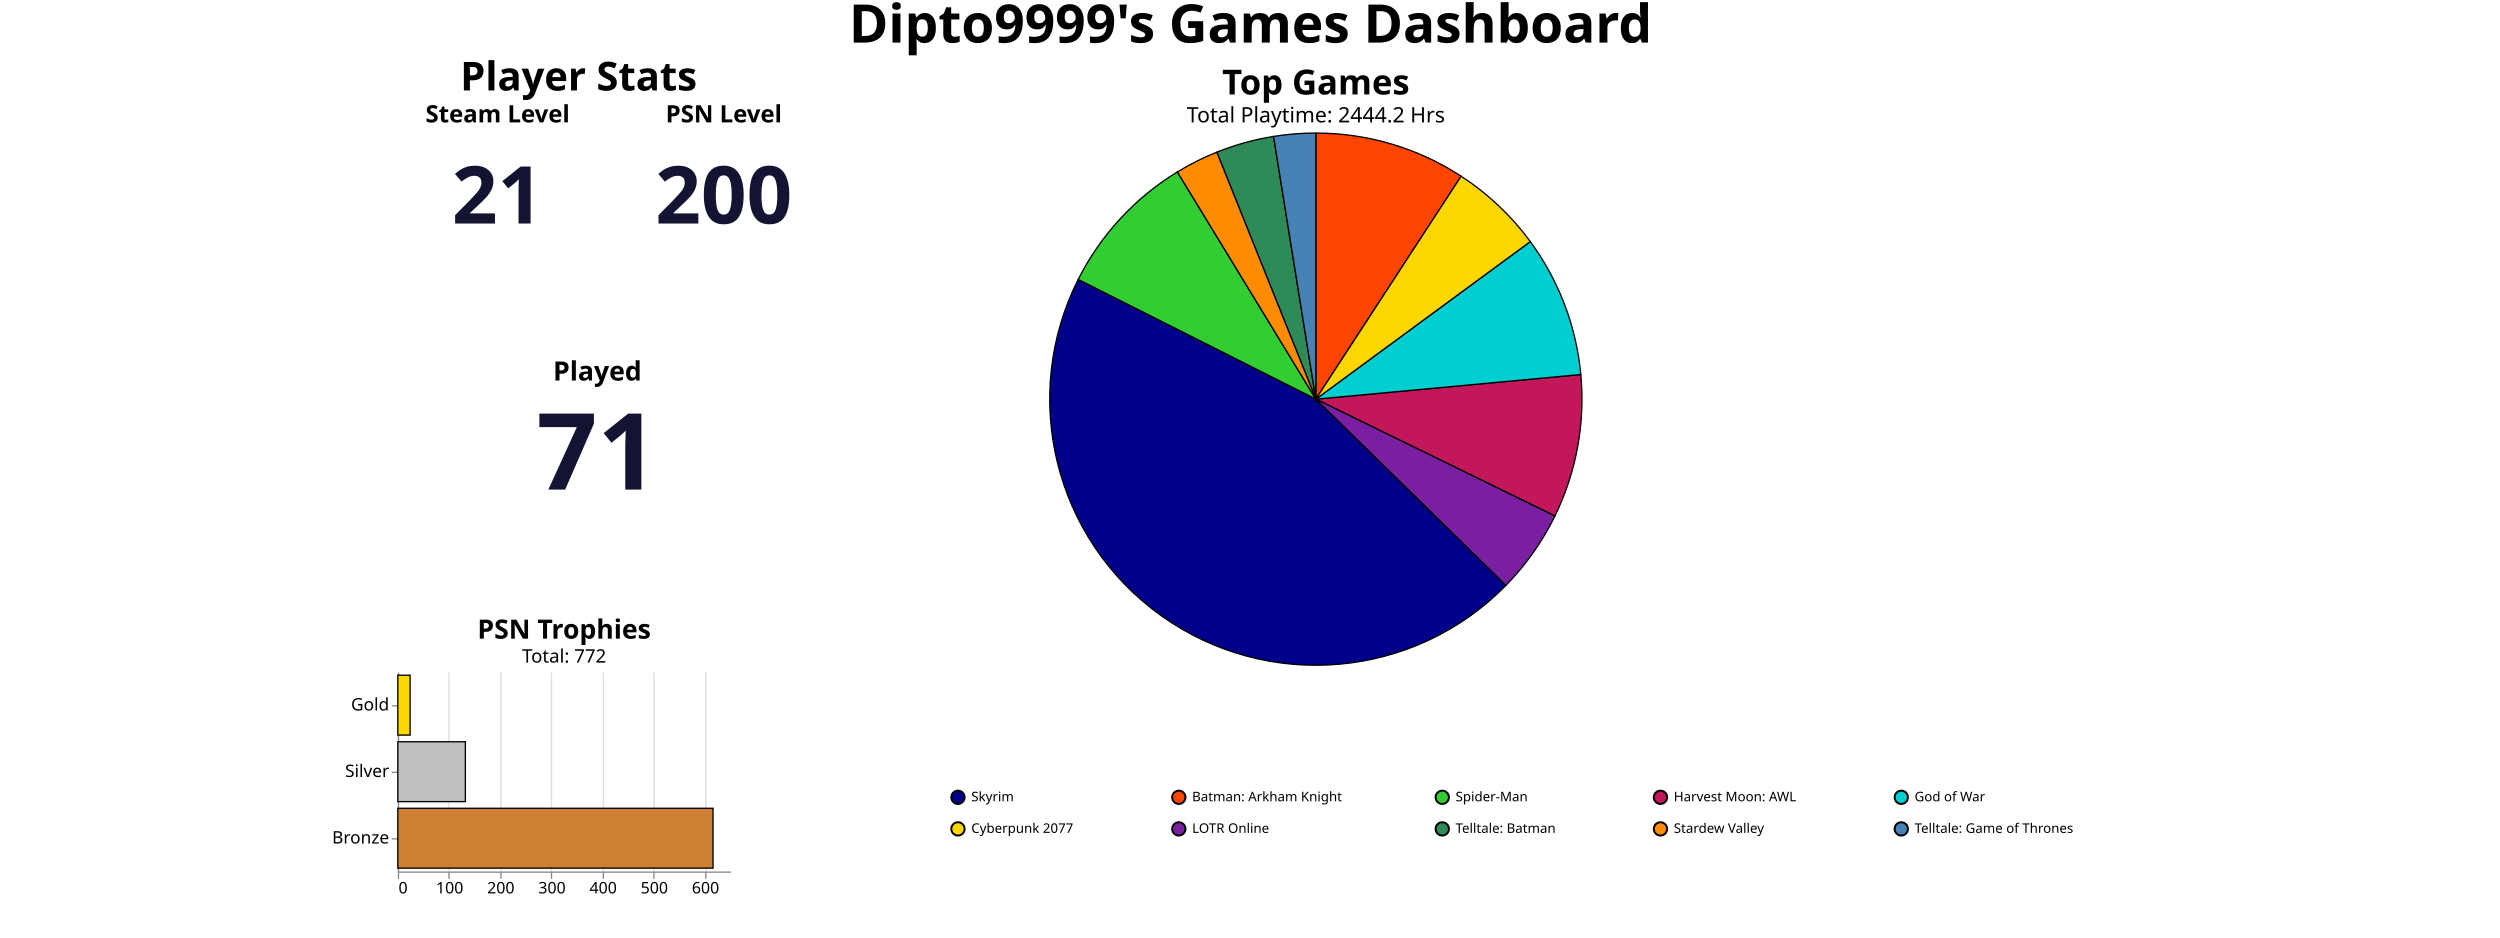
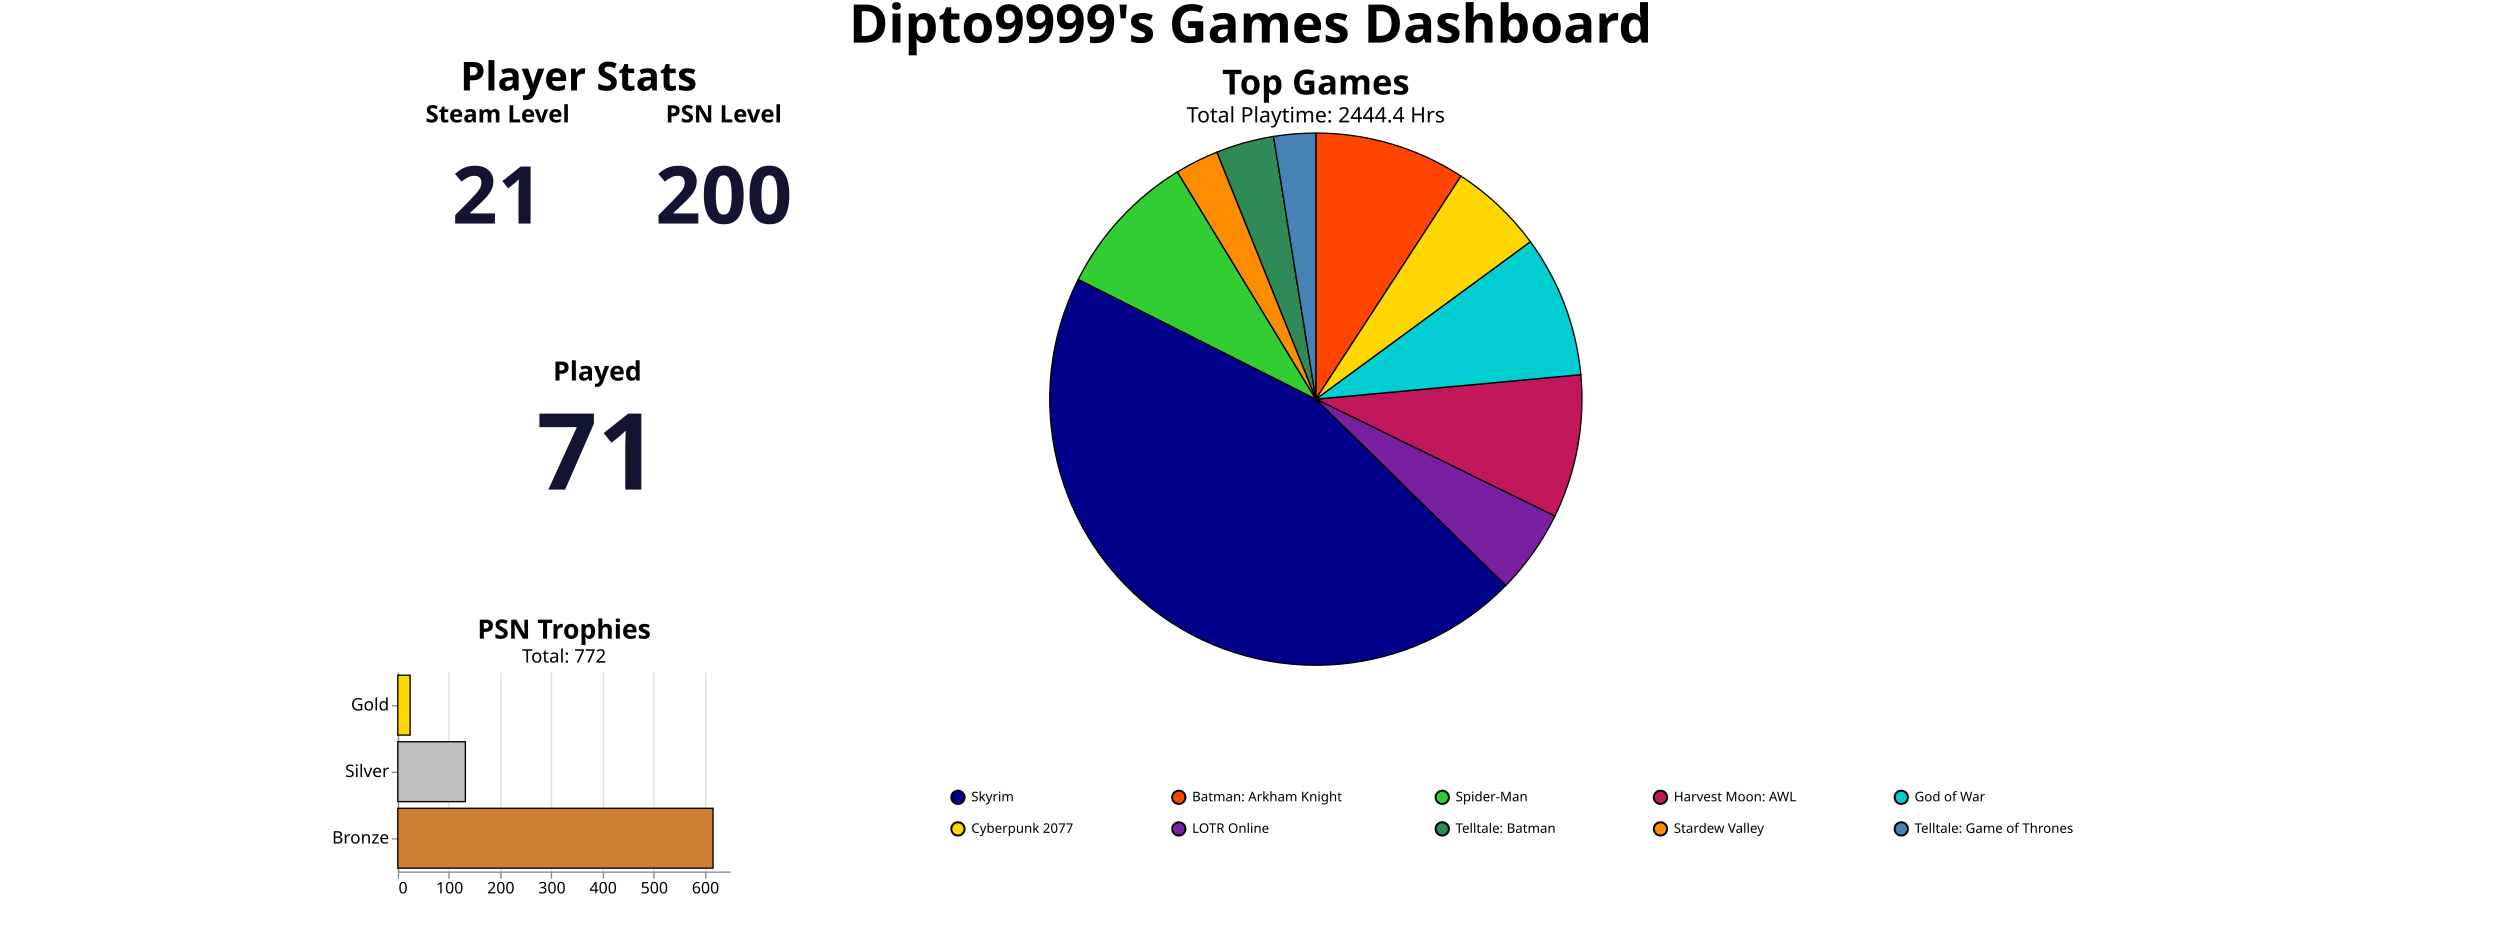
<svg xmlns="http://www.w3.org/2000/svg" version="1.1" class="marks" width="1879" height="705" viewBox="0 0 1879 705">
  <rect width="1879" height="705" fill="white" />
  <g fill="none" stroke-miterlimit="10" transform="translate(299,100)">
    <g class="mark-group role-frame root" role="graphics-object" aria-roledescription="group mark container">
      <g transform="translate(0,0)">
        <path class="background" aria-hidden="true" d="M0,0h0v0h0Z" />
        <g>
          <g class="mark-group role-scope concat_0_group" role="graphics-object" aria-roledescription="group mark container">
            <g transform="translate(0,0)">
              <path class="background" aria-hidden="true" d="M0,0h0v0h0Z" />
              <g>
                <g class="mark-group role-scope concat_0_concat_0_group" role="graphics-object" aria-roledescription="group mark container">
                  <g transform="translate(0,0)">
                    <path class="background" aria-hidden="true" d="M0,0h0v0h0Z" />
                    <g>
                      <g class="mark-group role-scope concat_0_concat_0_concat_0_group" role="graphics-object" aria-roledescription="group mark container">
                        <g transform="translate(0,0)">
                          <path class="background" aria-hidden="true" d="M0,0h150v150h-150Z" stroke="#ddd" stroke-opacity="0" stroke-width="1.5" />
                          <g>
                            <g class="mark-text role-mark concat_0_concat_0_concat_0_marks" role="graphics-object" aria-roledescription="text mark container">
                              <text aria-label="Metric: Steam Level; Value: 21" role="graphics-symbol" aria-roledescription="text mark" text-anchor="middle" transform="translate(75,68)" font-family="sans-serif" font-size="60px" font-weight="bold" fill="#141331">21</text>
                            </g>
                            <g class="mark-group role-title">
                              <g transform="translate(75,-22)">
                                <path class="background" aria-hidden="true" d="M0,0h0v0h0Z" pointer-events="none" />
                                <g>
                                  <g class="mark-text role-title-text" role="graphics-symbol" aria-roledescription="title" aria-label="Title text 'Steam Level'" pointer-events="none">
                                    <text text-anchor="middle" transform="translate(0,14)" font-family="sans-serif" font-size="18px" font-weight="bold" fill="#000" opacity="1">Steam Level</text>
                                  </g>
                                </g>
                                <path class="foreground" aria-hidden="true" d="" pointer-events="none" display="none" />
                              </g>
                            </g>
                          </g>
                          <path class="foreground" aria-hidden="true" d="" display="none" />
                        </g>
                      </g>
                      <g class="mark-group role-scope concat_0_concat_0_concat_1_group" role="graphics-object" aria-roledescription="group mark container">
                        <g transform="translate(170,0)">
                          <path class="background" aria-hidden="true" d="M0,0h150v150h-150Z" stroke="#ddd" stroke-opacity="0" stroke-width="1.5" />
                          <g>
                            <g class="mark-text role-mark concat_0_concat_0_concat_1_marks" role="graphics-object" aria-roledescription="text mark container">
                              <text aria-label="Metric: PSN Level; Value: 200" role="graphics-symbol" aria-roledescription="text mark" text-anchor="middle" transform="translate(75,68)" font-family="sans-serif" font-size="60px" font-weight="bold" fill="#141331">200</text>
                            </g>
                            <g class="mark-group role-title">
                              <g transform="translate(75,-22)">
                                <path class="background" aria-hidden="true" d="M0,0h0v0h0Z" pointer-events="none" />
                                <g>
                                  <g class="mark-text role-title-text" role="graphics-symbol" aria-roledescription="title" aria-label="Title text 'PSN Level'" pointer-events="none">
                                    <text text-anchor="middle" transform="translate(0,14)" font-family="sans-serif" font-size="18px" font-weight="bold" fill="#000" opacity="1">PSN Level</text>
                                  </g>
                                </g>
                                <path class="foreground" aria-hidden="true" d="" pointer-events="none" display="none" />
                              </g>
                            </g>
                          </g>
                          <path class="foreground" aria-hidden="true" d="" display="none" />
                        </g>
                      </g>
                    </g>
                    <path class="foreground" aria-hidden="true" d="" display="none" />
                  </g>
                </g>
                <g class="mark-group role-scope concat_0_concat_1_group" role="graphics-object" aria-roledescription="group mark container">
                  <g transform="translate(0,194)">
                    <path class="background" aria-hidden="true" d="M0,0h300v150h-300Z" stroke="#ddd" stroke-opacity="0" stroke-width="1.5" />
                    <g>
                      <g class="mark-text role-mark concat_0_concat_1_marks" role="graphics-object" aria-roledescription="text mark container">
                        <text aria-label="Metric: Played; Value: 71" role="graphics-symbol" aria-roledescription="text mark" text-anchor="middle" transform="translate(150,74)" font-family="sans-serif" font-size="80px" font-weight="bold" fill="#141331">71</text>
                      </g>
                      <g class="mark-group role-title">
                        <g transform="translate(150,-24)">
                          <path class="background" aria-hidden="true" d="M0,0h0v0h0Z" pointer-events="none" />
                          <g>
                            <g class="mark-text role-title-text" role="graphics-symbol" aria-roledescription="title" aria-label="Title text 'Played'" pointer-events="none">
                              <text text-anchor="middle" transform="translate(0,16)" font-family="sans-serif" font-size="20px" font-weight="bold" fill="#000" opacity="1">Played</text>
                            </g>
                          </g>
                          <path class="foreground" aria-hidden="true" d="" pointer-events="none" display="none" />
                        </g>
                      </g>
                    </g>
                    <path class="foreground" aria-hidden="true" d="" display="none" />
                  </g>
                </g>
                <g class="mark-group role-scope concat_0_concat_2_group" role="graphics-object" aria-roledescription="group mark container">
                  <g transform="translate(0,405)">
                    <path class="background" aria-hidden="true" d="M0,0h250v150h-250Z" stroke="#ddd" stroke-opacity="0" stroke-width="1.5" />
                    <g>
                      <g class="mark-group role-axis" aria-hidden="true">
                        <g transform="translate(0.5,150.5)">
                          <path class="background" aria-hidden="true" d="M0,0h0v0h0Z" pointer-events="none" />
                          <g>
                            <g class="mark-rule role-axis-grid" pointer-events="none">
                              <line transform="translate(0,0)" x2="0" y2="-150" stroke="#ddd" stroke-width="1" opacity="1" />
                              <line transform="translate(38,0)" x2="0" y2="-150" stroke="#ddd" stroke-width="1" opacity="1" />
                              <line transform="translate(77,0)" x2="0" y2="-150" stroke="#ddd" stroke-width="1" opacity="1" />
                              <line transform="translate(115,0)" x2="0" y2="-150" stroke="#ddd" stroke-width="1" opacity="1" />
                              <line transform="translate(154,0)" x2="0" y2="-150" stroke="#ddd" stroke-width="1" opacity="1" />
                              <line transform="translate(192,0)" x2="0" y2="-150" stroke="#ddd" stroke-width="1" opacity="1" />
                              <line transform="translate(231,0)" x2="0" y2="-150" stroke="#ddd" stroke-width="1" opacity="1" />
                            </g>
                          </g>
                          <path class="foreground" aria-hidden="true" d="" pointer-events="none" display="none" />
                        </g>
                      </g>
                      <g class="mark-group role-axis" role="graphics-symbol" aria-roledescription="axis" aria-label="X-axis for a linear scale with values from 0 to 650">
                        <g transform="translate(0.5,150.5)">
                          <path class="background" aria-hidden="true" d="M0,0h0v0h0Z" pointer-events="none" />
                          <g>
                            <g class="mark-rule role-axis-tick" pointer-events="none">
                              <line transform="translate(0,0)" x2="0" y2="5" stroke="#888" stroke-width="1" opacity="1" />
                              <line transform="translate(38,0)" x2="0" y2="5" stroke="#888" stroke-width="1" opacity="1" />
                              <line transform="translate(77,0)" x2="0" y2="5" stroke="#888" stroke-width="1" opacity="1" />
                              <line transform="translate(115,0)" x2="0" y2="5" stroke="#888" stroke-width="1" opacity="1" />
                              <line transform="translate(154,0)" x2="0" y2="5" stroke="#888" stroke-width="1" opacity="1" />
                              <line transform="translate(192,0)" x2="0" y2="5" stroke="#888" stroke-width="1" opacity="1" />
                              <line transform="translate(231,0)" x2="0" y2="5" stroke="#888" stroke-width="1" opacity="1" />
                            </g>
                            <g class="mark-text role-axis-label" pointer-events="none">
                              <text text-anchor="start" transform="translate(0,16)" font-family="sans-serif" font-size="12px" fill="#000" opacity="1">0</text>
                              <text text-anchor="middle" transform="translate(38.46154,16)" font-family="sans-serif" font-size="12px" fill="#000" opacity="1">100</text>
                              <text text-anchor="middle" transform="translate(76.92308,16)" font-family="sans-serif" font-size="12px" fill="#000" opacity="1">200</text>
                              <text text-anchor="middle" transform="translate(115.3846,16)" font-family="sans-serif" font-size="12px" fill="#000" opacity="1">300</text>
                              <text text-anchor="middle" transform="translate(153.8462,16)" font-family="sans-serif" font-size="12px" fill="#000" opacity="1">400</text>
                              <text text-anchor="middle" transform="translate(192.3077,16)" font-family="sans-serif" font-size="12px" fill="#000" opacity="1">500</text>
                              <text text-anchor="middle" transform="translate(230.7692,16)" font-family="sans-serif" font-size="12px" fill="#000" opacity="1">600</text>
                            </g>
                            <g class="mark-rule role-axis-domain" pointer-events="none">
                              <line transform="translate(0,0)" x2="250" y2="0" stroke="#888" stroke-width="1" opacity="1" />
                            </g>
                          </g>
                          <path class="foreground" aria-hidden="true" d="" pointer-events="none" display="none" />
                        </g>
                      </g>
                      <g class="mark-group role-axis" role="graphics-symbol" aria-roledescription="axis" aria-label="Y-axis for a discrete scale with 3 values: Gold, Silver, Bronze">
                        <g transform="translate(0.5,0.5)">
                          <path class="background" aria-hidden="true" d="M0,0h0v0h0Z" pointer-events="none" />
                          <g>
                            <g class="mark-rule role-axis-tick" pointer-events="none">
                              <line transform="translate(0,25)" x2="-5" y2="0" stroke="#888" stroke-width="1" opacity="1" />
                              <line transform="translate(0,75)" x2="-5" y2="0" stroke="#888" stroke-width="1" opacity="1" />
                              <line transform="translate(0,125)" x2="-5" y2="0" stroke="#888" stroke-width="1" opacity="1" />
                            </g>
                            <g class="mark-text role-axis-label" pointer-events="none">
                              <text text-anchor="end" transform="translate(-7,28.5)" font-family="sans-serif" font-size="13px" fill="#000" opacity="1">Gold</text>
                              <text text-anchor="end" transform="translate(-7,78.5)" font-family="sans-serif" font-size="13px" fill="#000" opacity="1">Silver</text>
                              <text text-anchor="end" transform="translate(-7,128.5)" font-family="sans-serif" font-size="13px" fill="#000" opacity="1">Bronze</text>
                            </g>
                            <g class="mark-rule role-axis-domain" pointer-events="none">
                              <line transform="translate(0,0)" x2="0" y2="150" stroke="#888" stroke-width="1" opacity="1" />
                            </g>
                          </g>
                          <path class="foreground" aria-hidden="true" d="" pointer-events="none" display="none" />
                        </g>
                      </g>
                      <g class="mark-rect role-mark concat_0_concat_2_marks" role="graphics-object" aria-roledescription="rect mark container">
                        <path aria-label="count: 24; type: Gold; Trophy: Gold; Count: 24" role="graphics-symbol" aria-roledescription="bar" d="M0,2.5h9.231v45h-9.231Z" fill="#FFD700" stroke="black" stroke-width="1" />
                        <path aria-label="count: 132; type: Silver; Trophy: Silver; Count: 132" role="graphics-symbol" aria-roledescription="bar" d="M0,52.5h50.769v45h-50.769Z" fill="#C0C0C0" stroke="black" stroke-width="1" />
                        <path aria-label="count: 616; type: Bronze; Trophy: Bronze; Count: 616" role="graphics-symbol" aria-roledescription="bar" d="M0,102.5h236.923v45h-236.923Z" fill="#CD7F32" stroke="black" stroke-width="1" />
                      </g>
                      <g class="mark-group role-title">
                        <g transform="translate(125,-41)">
                          <path class="background" aria-hidden="true" d="M0,0h0v0h0Z" pointer-events="none" />
                          <g>
                            <g class="mark-text role-title-text" role="graphics-symbol" aria-roledescription="title" aria-label="Title text 'PSN Trophies'" pointer-events="none">
                              <text text-anchor="middle" transform="translate(0,16)" font-family="sans-serif" font-size="20px" font-weight="bold" fill="#000" opacity="1">PSN Trophies</text>
                            </g>
                            <g class="mark-text role-title-subtitle" role="graphics-symbol" aria-roledescription="subtitle" aria-label="Subtitle text 'Total: 772'" pointer-events="none">
                              <text text-anchor="middle" transform="translate(0,34)" font-family="sans-serif" font-size="14px" fill="#000" opacity="1">Total: 772</text>
                            </g>
                          </g>
                          <path class="foreground" aria-hidden="true" d="" pointer-events="none" display="none" />
                        </g>
                      </g>
                    </g>
                    <path class="foreground" aria-hidden="true" d="" display="none" />
                  </g>
                </g>
                <g class="mark-group role-title">
                  <g transform="translate(135.905,-56)">
                    <path class="background" aria-hidden="true" d="M0,0h0v0h0Z" pointer-events="none" />
                    <g>
                      <g class="mark-text role-title-text" role="graphics-symbol" aria-roledescription="title" aria-label="Title text 'Player Stats'" pointer-events="none">
                        <text text-anchor="middle" transform="translate(0,24)" font-family="sans-serif" font-size="30px" font-weight="bold" fill="#000" opacity="1">Player Stats</text>
                      </g>
                    </g>
                    <path class="foreground" aria-hidden="true" d="" pointer-events="none" display="none" />
                  </g>
                </g>
              </g>
              <path class="foreground" aria-hidden="true" d="" display="none" />
            </g>
          </g>
          <g class="mark-group role-scope concat_1_group" role="graphics-object" aria-roledescription="group mark container">
            <g transform="translate(340,0)">
              <path class="background" aria-hidden="true" d="M0,0h700v400h-700Z" />
              <g>
                <g class="mark-arc role-mark concat_1_marks" role="graphics-object" aria-roledescription="arc mark container">
-                   <path aria-label="playtime_percentage: 45.08; name: Skyrim; Game: Skyrim; Time (Hrs): 845.3; Playtime (%): 45.08" role="graphics-symbol" aria-roledescription="arc mark" transform="translate(350,200)" d="M-178.619,-89.974A200,200,0,0,0,142.858,139.97L0,0Z" fill="#00008B" stroke="black" stroke-width="1" />
-                   <path aria-label="playtime_percentage: 9.19; name: Batman: Arkham Knight; Game: Batman: Arkham Knight; Time (Hrs): 172.2; Playtime (%): 9.19" role="graphics-symbol" aria-roledescription="arc mark" transform="translate(350,200)" d="M109.193,-167.562A200,200,0,0,0,0,-200L0,0Z" fill="#FF4500" stroke="black" stroke-width="1" />
-                   <path aria-label="playtime_percentage: 8.86; name: Spider-Man; Game: Spider-Man; Time (Hrs): 166.1; Playtime (%): 8.86" role="graphics-symbol" aria-roledescription="arc mark" transform="translate(350,200)" d="M-104.089,-170.779A200,200,0,0,0,-178.619,-89.974L0,0Z" fill="#32CD32" stroke="black" stroke-width="1" />
-                   <path aria-label="playtime_percentage: 8.71; name: Harvest Moon: AWL; Game: Harvest Moon: AWL; Time (Hrs): 163.4; Playtime (%): 8.71" role="graphics-symbol" aria-roledescription="arc mark" transform="translate(350,200)" d="M179.68,87.835A200,200,0,0,0,199.141,-18.513L0,0Z" fill="#C2185B" stroke="black" stroke-width="1" />
-                   <path aria-label="playtime_percentage: 8.61; name: God of War; Game: God of War; Time (Hrs): 161.5; Playtime (%): 8.61" role="graphics-symbol" aria-roledescription="arc mark" transform="translate(350,200)" d="M199.141,-18.513A200,200,0,0,0,161.158,-118.44L0,0Z" fill="#00CED1" stroke="black" stroke-width="1" />
-                   <path aria-label="playtime_percentage: 5.72; name: Cyberpunk 2077; Game: Cyberpunk 2077; Time (Hrs): 107.3; Playtime (%): 5.72" role="graphics-symbol" aria-roledescription="arc mark" transform="translate(350,200)" d="M161.158,-118.44A200,200,0,0,0,109.193,-167.562L0,0Z" fill="#FFD700" stroke="black" stroke-width="1" />
-                   <path aria-label="playtime_percentage: 5.1; name: LOTR Online; Game: LOTR Online; Time (Hrs): 95.7; Playtime (%): 5.10" role="graphics-symbol" aria-roledescription="arc mark" transform="translate(350,200)" d="M142.858,139.97A200,200,0,0,0,179.68,87.835L0,0Z" fill="#7B1FA2" stroke="black" stroke-width="1" />
-                   <path aria-label="playtime_percentage: 3.53; name: Telltale: Batman; Game: Telltale: Batman; Time (Hrs): 66.2; Playtime (%): 3.53" role="graphics-symbol" aria-roledescription="arc mark" transform="translate(350,200)" d="M-31.79,-197.457A200,200,0,0,0,-74.456,-185.624L0,0Z" fill="#2E8B57" stroke="black" stroke-width="1" />
-                   <path aria-label="playtime_percentage: 2.64; name: Stardew Valley; Game: Stardew Valley; Time (Hrs): 49.5; Playtime (%): 2.64" role="graphics-symbol" aria-roledescription="arc mark" transform="translate(350,200)" d="M-74.456,-185.624A200,200,0,0,0,-104.089,-170.779L0,0Z" fill="#FF8C00" stroke="black" stroke-width="1" />
-                   <path aria-label="playtime_percentage: 2.54; name: Telltale: Game of Thrones; Game: Telltale: Game of Thrones; Time (Hrs): 47.7; Playtime (%): 2.54" role="graphics-symbol" aria-roledescription="arc mark" transform="translate(350,200)" d="M0,-200A200,200,0,0,0,-31.79,-197.457L0,0Z" fill="#4682B4" stroke="black" stroke-width="1" />
+                   <path aria-label="playtime_percentage: 45.08; name: Skyrim; Game: Skyrim; Time (Hrs): 845.3; Playtime (%): 45.08" role="graphics-symbol" aria-roledescription="arc mark" transform="translate(350,200)" d="M-178.609,-89.994A200,200,0,0,0,142.803,140.026L0,0Z" fill="#00008B" stroke="black" stroke-width="1" />
+                   <path aria-label="playtime_percentage: 9.18; name: Batman: Arkham Knight; Game: Batman: Arkham Knight; Time (Hrs): 172.2; Playtime (%): 9.18" role="graphics-symbol" aria-roledescription="arc mark" transform="translate(350,200)" d="M109.078,-167.637A200,200,0,0,0,0,-200L0,0Z" fill="#FF4500" stroke="black" stroke-width="1" />
+                   <path aria-label="playtime_percentage: 8.86; name: Spider-Man; Game: Spider-Man; Time (Hrs): 166.1; Playtime (%): 8.86" role="graphics-symbol" aria-roledescription="arc mark" transform="translate(350,200)" d="M-104.08,-170.784A200,200,0,0,0,-178.609,-89.994L0,0Z" fill="#32CD32" stroke="black" stroke-width="1" />
+                   <path aria-label="playtime_percentage: 8.71; name: Harvest Moon: AWL; Game: Harvest Moon: AWL; Time (Hrs): 163.4; Playtime (%): 8.71" role="graphics-symbol" aria-roledescription="arc mark" transform="translate(350,200)" d="M179.643,87.911A200,200,0,0,0,199.15,-18.417L0,0Z" fill="#C2185B" stroke="black" stroke-width="1" />
+                   <path aria-label="playtime_percentage: 8.61; name: God of War; Game: God of War; Time (Hrs): 161.5; Playtime (%): 8.61" role="graphics-symbol" aria-roledescription="arc mark" transform="translate(350,200)" d="M199.15,-18.417A200,200,0,0,0,161.222,-118.354L0,0Z" fill="#00CED1" stroke="black" stroke-width="1" />
+                   <path aria-label="playtime_percentage: 5.74; name: Cyberpunk 2077; Game: Cyberpunk 2077; Time (Hrs): 107.5; Playtime (%): 5.74" role="graphics-symbol" aria-roledescription="arc mark" transform="translate(350,200)" d="M161.222,-118.354A200,200,0,0,0,109.078,-167.637L0,0Z" fill="#FFD700" stroke="black" stroke-width="1" />
+                   <path aria-label="playtime_percentage: 5.1; name: LOTR Online; Game: LOTR Online; Time (Hrs): 95.7; Playtime (%): 5.10" role="graphics-symbol" aria-roledescription="arc mark" transform="translate(350,200)" d="M142.803,140.026A200,200,0,0,0,179.643,87.911L0,0Z" fill="#7B1FA2" stroke="black" stroke-width="1" />
+                   <path aria-label="playtime_percentage: 3.53; name: Telltale: Batman; Game: Telltale: Batman; Time (Hrs): 66.2; Playtime (%): 3.53" role="graphics-symbol" aria-roledescription="arc mark" transform="translate(350,200)" d="M-31.786,-197.458A200,200,0,0,0,-74.449,-185.627L0,0Z" fill="#2E8B57" stroke="black" stroke-width="1" />
+                   <path aria-label="playtime_percentage: 2.64; name: Stardew Valley; Game: Stardew Valley; Time (Hrs): 49.5; Playtime (%): 2.64" role="graphics-symbol" aria-roledescription="arc mark" transform="translate(350,200)" d="M-74.449,-185.627A200,200,0,0,0,-104.08,-170.784L0,0Z" fill="#FF8C00" stroke="black" stroke-width="1" />
+                   <path aria-label="playtime_percentage: 2.54; name: Telltale: Game of Thrones; Game: Telltale: Game of Thrones; Time (Hrs): 47.7; Playtime (%): 2.54" role="graphics-symbol" aria-roledescription="arc mark" transform="translate(350,200)" d="M0,-200A200,200,0,0,0,-31.786,-197.458L0,0Z" fill="#4682B4" stroke="black" stroke-width="1" />
                </g>
                <g class="mark-group role-legend" role="graphics-symbol" aria-roledescription="legend" aria-label="Symbol legend for fill color with 10 values: Skyrim, Batman: Arkham Knight, Spider-Man, Harvest Moon: AWL, God of War, ending with Telltale: Game of Thrones">
                  <g transform="translate(0,418)">
                    <path class="background" aria-hidden="true" d="M0,0h990v187h-990Z" pointer-events="none" />
                    <g>
                      <g class="mark-group role-legend-entry">
                        <g transform="translate(75,75)">
                          <path class="background" aria-hidden="true" d="M0,0h0v0h0Z" pointer-events="none" />
                          <g>
                            <g class="mark-group role-scope" role="graphics-object" aria-roledescription="group mark container">
                              <g transform="translate(0,0.25)">
                                <path class="background" aria-hidden="true" d="M0,0h89.384v12.5h-89.384Z" pointer-events="none" opacity="1" />
                                <g>
                                  <g class="mark-symbol role-legend-symbol" pointer-events="none">
                                    <path transform="translate(6,6)" d="M5,0A5,5,0,1,1,-5,0A5,5,0,1,1,5,0" fill="#00008B" stroke="black" stroke-width="1.5" opacity="1" />
                                  </g>
                                  <g class="mark-text role-legend-label" pointer-events="none">
                                    <text text-anchor="start" transform="translate(16,9)" font-family="sans-serif" font-size="10px" fill="#000" opacity="1">Skyrim</text>
                                  </g>
                                </g>
                                <path class="foreground" aria-hidden="true" d="" pointer-events="none" display="none" />
                              </g>
                              <g transform="translate(166,0.25)">
                                <path class="background" aria-hidden="true" d="M0,0h121.054v12.5h-121.054Z" pointer-events="none" opacity="1" />
                                <g>
                                  <g class="mark-symbol role-legend-symbol" pointer-events="none">
                                    <path transform="translate(6,6)" d="M5,0A5,5,0,1,1,-5,0A5,5,0,1,1,5,0" fill="#FF4500" stroke="black" stroke-width="1.5" opacity="1" />
                                  </g>
                                  <g class="mark-text role-legend-label" pointer-events="none">
                                    <text text-anchor="start" transform="translate(16,9)" font-family="sans-serif" font-size="10px" fill="#000" opacity="1">Batman: Arkham Knight</text>
                                  </g>
                                </g>
                                <path class="foreground" aria-hidden="true" d="" pointer-events="none" display="none" />
                              </g>
                              <g transform="translate(364,0.25)">
                                <path class="background" aria-hidden="true" d="M0,0h87.147v12.5h-87.147Z" pointer-events="none" opacity="1" />
                                <g>
                                  <g class="mark-symbol role-legend-symbol" pointer-events="none">
                                    <path transform="translate(6,6)" d="M5,0A5,5,0,1,1,-5,0A5,5,0,1,1,5,0" fill="#32CD32" stroke="black" stroke-width="1.5" opacity="1" />
                                  </g>
                                  <g class="mark-text role-legend-label" pointer-events="none">
                                    <text text-anchor="start" transform="translate(16,9)" font-family="sans-serif" font-size="10px" fill="#000" opacity="1">Spider-Man</text>
                                  </g>
                                </g>
                                <path class="foreground" aria-hidden="true" d="" pointer-events="none" display="none" />
                              </g>
                              <g transform="translate(528,0.25)">
                                <path class="background" aria-hidden="true" d="M0,0h104.55v12.5h-104.55Z" pointer-events="none" opacity="1" />
                                <g>
                                  <g class="mark-symbol role-legend-symbol" pointer-events="none">
                                    <path transform="translate(6,6)" d="M5,0A5,5,0,1,1,-5,0A5,5,0,1,1,5,0" fill="#C2185B" stroke="black" stroke-width="1.5" opacity="1" />
                                  </g>
                                  <g class="mark-text role-legend-label" pointer-events="none">
                                    <text text-anchor="start" transform="translate(16,9)" font-family="sans-serif" font-size="10px" fill="#000" opacity="1">Harvest Moon: AWL</text>
                                  </g>
                                </g>
                                <path class="foreground" aria-hidden="true" d="" pointer-events="none" display="none" />
                              </g>
                              <g transform="translate(709,0.25)">
                                <path class="background" aria-hidden="true" d="M0,0h130.316v12.5h-130.316Z" pointer-events="none" opacity="1" />
                                <g>
                                  <g class="mark-symbol role-legend-symbol" pointer-events="none">
                                    <path transform="translate(6,6)" d="M5,0A5,5,0,1,1,-5,0A5,5,0,1,1,5,0" fill="#00CED1" stroke="black" stroke-width="1.5" opacity="1" />
                                  </g>
                                  <g class="mark-text role-legend-label" pointer-events="none">
                                    <text text-anchor="start" transform="translate(16,9)" font-family="sans-serif" font-size="10px" fill="#000" opacity="1">God of War</text>
                                  </g>
                                </g>
                                <path class="foreground" aria-hidden="true" d="" pointer-events="none" display="none" />
                              </g>
                              <g transform="translate(0,24)">
                                <path class="background" aria-hidden="true" d="M0,0h89.384v12.5h-89.384Z" pointer-events="none" opacity="1" />
                                <g>
                                  <g class="mark-symbol role-legend-symbol" pointer-events="none">
                                    <path transform="translate(6,6)" d="M5,0A5,5,0,1,1,-5,0A5,5,0,1,1,5,0" fill="#FFD700" stroke="black" stroke-width="1.5" opacity="1" />
                                  </g>
                                  <g class="mark-text role-legend-label" pointer-events="none">
                                    <text text-anchor="start" transform="translate(16,9)" font-family="sans-serif" font-size="10px" fill="#000" opacity="1">Cyberpunk 2077</text>
                                  </g>
                                </g>
                                <path class="foreground" aria-hidden="true" d="" pointer-events="none" display="none" />
                              </g>
                              <g transform="translate(166,24)">
                                <path class="background" aria-hidden="true" d="M0,0h121.054v12.5h-121.054Z" pointer-events="none" opacity="1" />
                                <g>
                                  <g class="mark-symbol role-legend-symbol" pointer-events="none">
                                    <path transform="translate(6,6)" d="M5,0A5,5,0,1,1,-5,0A5,5,0,1,1,5,0" fill="#7B1FA2" stroke="black" stroke-width="1.5" opacity="1" />
                                  </g>
                                  <g class="mark-text role-legend-label" pointer-events="none">
                                    <text text-anchor="start" transform="translate(16,9)" font-family="sans-serif" font-size="10px" fill="#000" opacity="1">LOTR Online</text>
                                  </g>
                                </g>
                                <path class="foreground" aria-hidden="true" d="" pointer-events="none" display="none" />
                              </g>
                              <g transform="translate(364,24)">
                                <path class="background" aria-hidden="true" d="M0,0h87.147v12.5h-87.147Z" pointer-events="none" opacity="1" />
                                <g>
                                  <g class="mark-symbol role-legend-symbol" pointer-events="none">
                                    <path transform="translate(6,6)" d="M5,0A5,5,0,1,1,-5,0A5,5,0,1,1,5,0" fill="#2E8B57" stroke="black" stroke-width="1.5" opacity="1" />
                                  </g>
                                  <g class="mark-text role-legend-label" pointer-events="none">
                                    <text text-anchor="start" transform="translate(16,9)" font-family="sans-serif" font-size="10px" fill="#000" opacity="1">Telltale: Batman</text>
                                  </g>
                                </g>
                                <path class="foreground" aria-hidden="true" d="" pointer-events="none" display="none" />
                              </g>
                              <g transform="translate(528,24)">
                                <path class="background" aria-hidden="true" d="M0,0h104.55v12.5h-104.55Z" pointer-events="none" opacity="1" />
                                <g>
                                  <g class="mark-symbol role-legend-symbol" pointer-events="none">
                                    <path transform="translate(6,6)" d="M5,0A5,5,0,1,1,-5,0A5,5,0,1,1,5,0" fill="#FF8C00" stroke="black" stroke-width="1.5" opacity="1" />
                                  </g>
                                  <g class="mark-text role-legend-label" pointer-events="none">
                                    <text text-anchor="start" transform="translate(16,9)" font-family="sans-serif" font-size="10px" fill="#000" opacity="1">Stardew Valley</text>
                                  </g>
                                </g>
                                <path class="foreground" aria-hidden="true" d="" pointer-events="none" display="none" />
                              </g>
                              <g transform="translate(709,24)">
                                <path class="background" aria-hidden="true" d="M0,0h130.316v12.5h-130.316Z" pointer-events="none" opacity="1" />
                                <g>
                                  <g class="mark-symbol role-legend-symbol" pointer-events="none">
                                    <path transform="translate(6,6)" d="M5,0A5,5,0,1,1,-5,0A5,5,0,1,1,5,0" fill="#4682B4" stroke="black" stroke-width="1.5" opacity="1" />
                                  </g>
                                  <g class="mark-text role-legend-label" pointer-events="none">
                                    <text text-anchor="start" transform="translate(16,9)" font-family="sans-serif" font-size="10px" fill="#000" opacity="1">Telltale: Game of Thrones</text>
                                  </g>
                                </g>
                                <path class="foreground" aria-hidden="true" d="" pointer-events="none" display="none" />
                              </g>
                            </g>
                          </g>
                          <path class="foreground" aria-hidden="true" d="" pointer-events="none" display="none" />
                        </g>
                      </g>
                    </g>
                    <path class="foreground" aria-hidden="true" d="" pointer-events="none" display="none" />
                  </g>
                </g>
                <g class="mark-group role-title">
                  <g transform="translate(350,-50)">
                    <path class="background" aria-hidden="true" d="M0,0h0v0h0Z" pointer-events="none" />
                    <g>
                      <g class="mark-text role-title-text" role="graphics-symbol" aria-roledescription="title" aria-label="Title text 'Top Games'" pointer-events="none">
                        <text text-anchor="middle" transform="translate(0,21)" font-family="sans-serif" font-size="26px" font-weight="bold" fill="#000" opacity="1">Top Games</text>
                      </g>
-                       <g class="mark-text role-title-subtitle" role="graphics-symbol" aria-roledescription="subtitle" aria-label="Subtitle text 'Total Playtime: 2444.2 Hrs'" pointer-events="none">
-                         <text text-anchor="middle" transform="translate(0,42)" font-family="sans-serif" font-size="16px" fill="#000" opacity="1">Total Playtime: 2444.2 Hrs</text>
+                       <g class="mark-text role-title-subtitle" role="graphics-symbol" aria-roledescription="subtitle" aria-label="Subtitle text 'Total Playtime: 2444.4 Hrs'" pointer-events="none">
+                         <text text-anchor="middle" transform="translate(0,42)" font-family="sans-serif" font-size="16px" fill="#000" opacity="1">Total Playtime: 2444.4 Hrs</text>
                      </g>
                    </g>
                    <path class="foreground" aria-hidden="true" d="" pointer-events="none" display="none" />
                  </g>
                </g>
              </g>
              <path class="foreground" aria-hidden="true" d="" display="none" />
            </g>
          </g>
          <g class="mark-group role-title">
            <g transform="translate(640.905,-100)">
              <path class="background" aria-hidden="true" d="M0,0h0v0h0Z" pointer-events="none" />
              <g>
                <g class="mark-text role-title-text" role="graphics-symbol" aria-roledescription="title" aria-label="Title text 'Dipto9999's Games Dashboard'" pointer-events="none">
                  <text text-anchor="middle" transform="translate(0,32)" font-family="sans-serif" font-size="40px" font-weight="bold" fill="#000" opacity="1">Dipto9999's Games Dashboard</text>
                </g>
              </g>
              <path class="foreground" aria-hidden="true" d="" pointer-events="none" display="none" />
            </g>
          </g>
        </g>
        <path class="foreground" aria-hidden="true" d="" display="none" />
      </g>
    </g>
  </g>
</svg>
